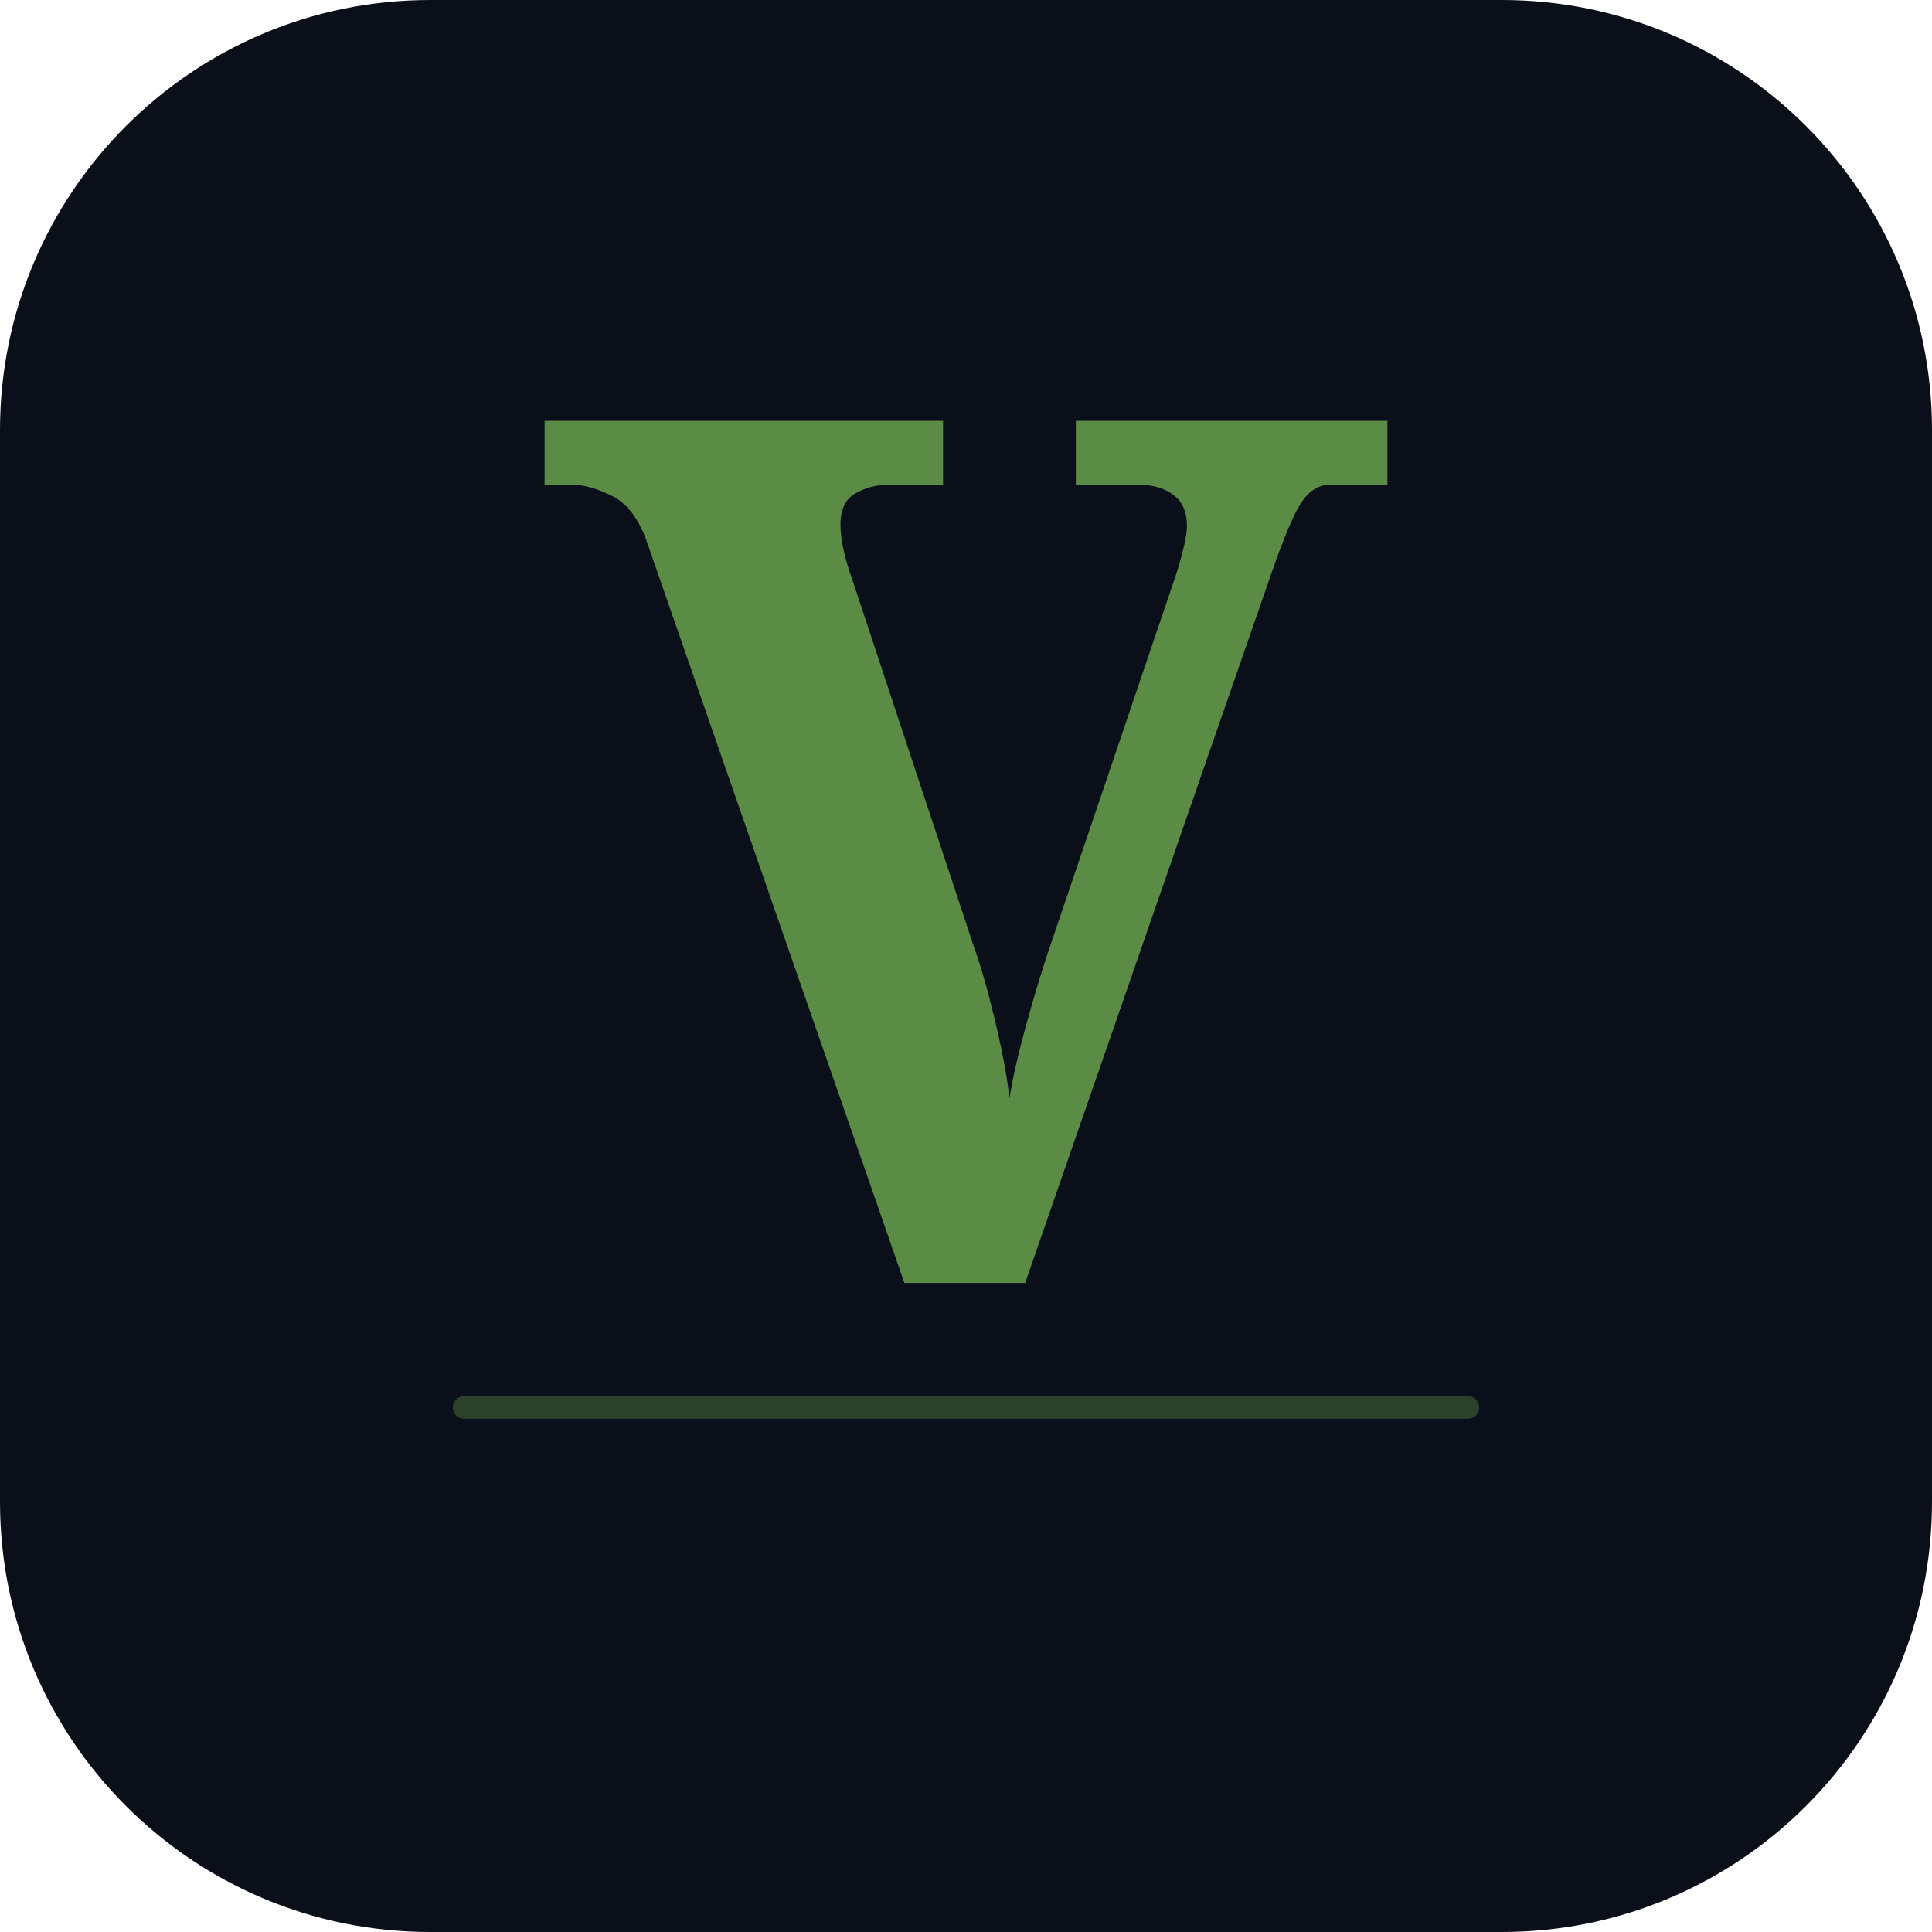
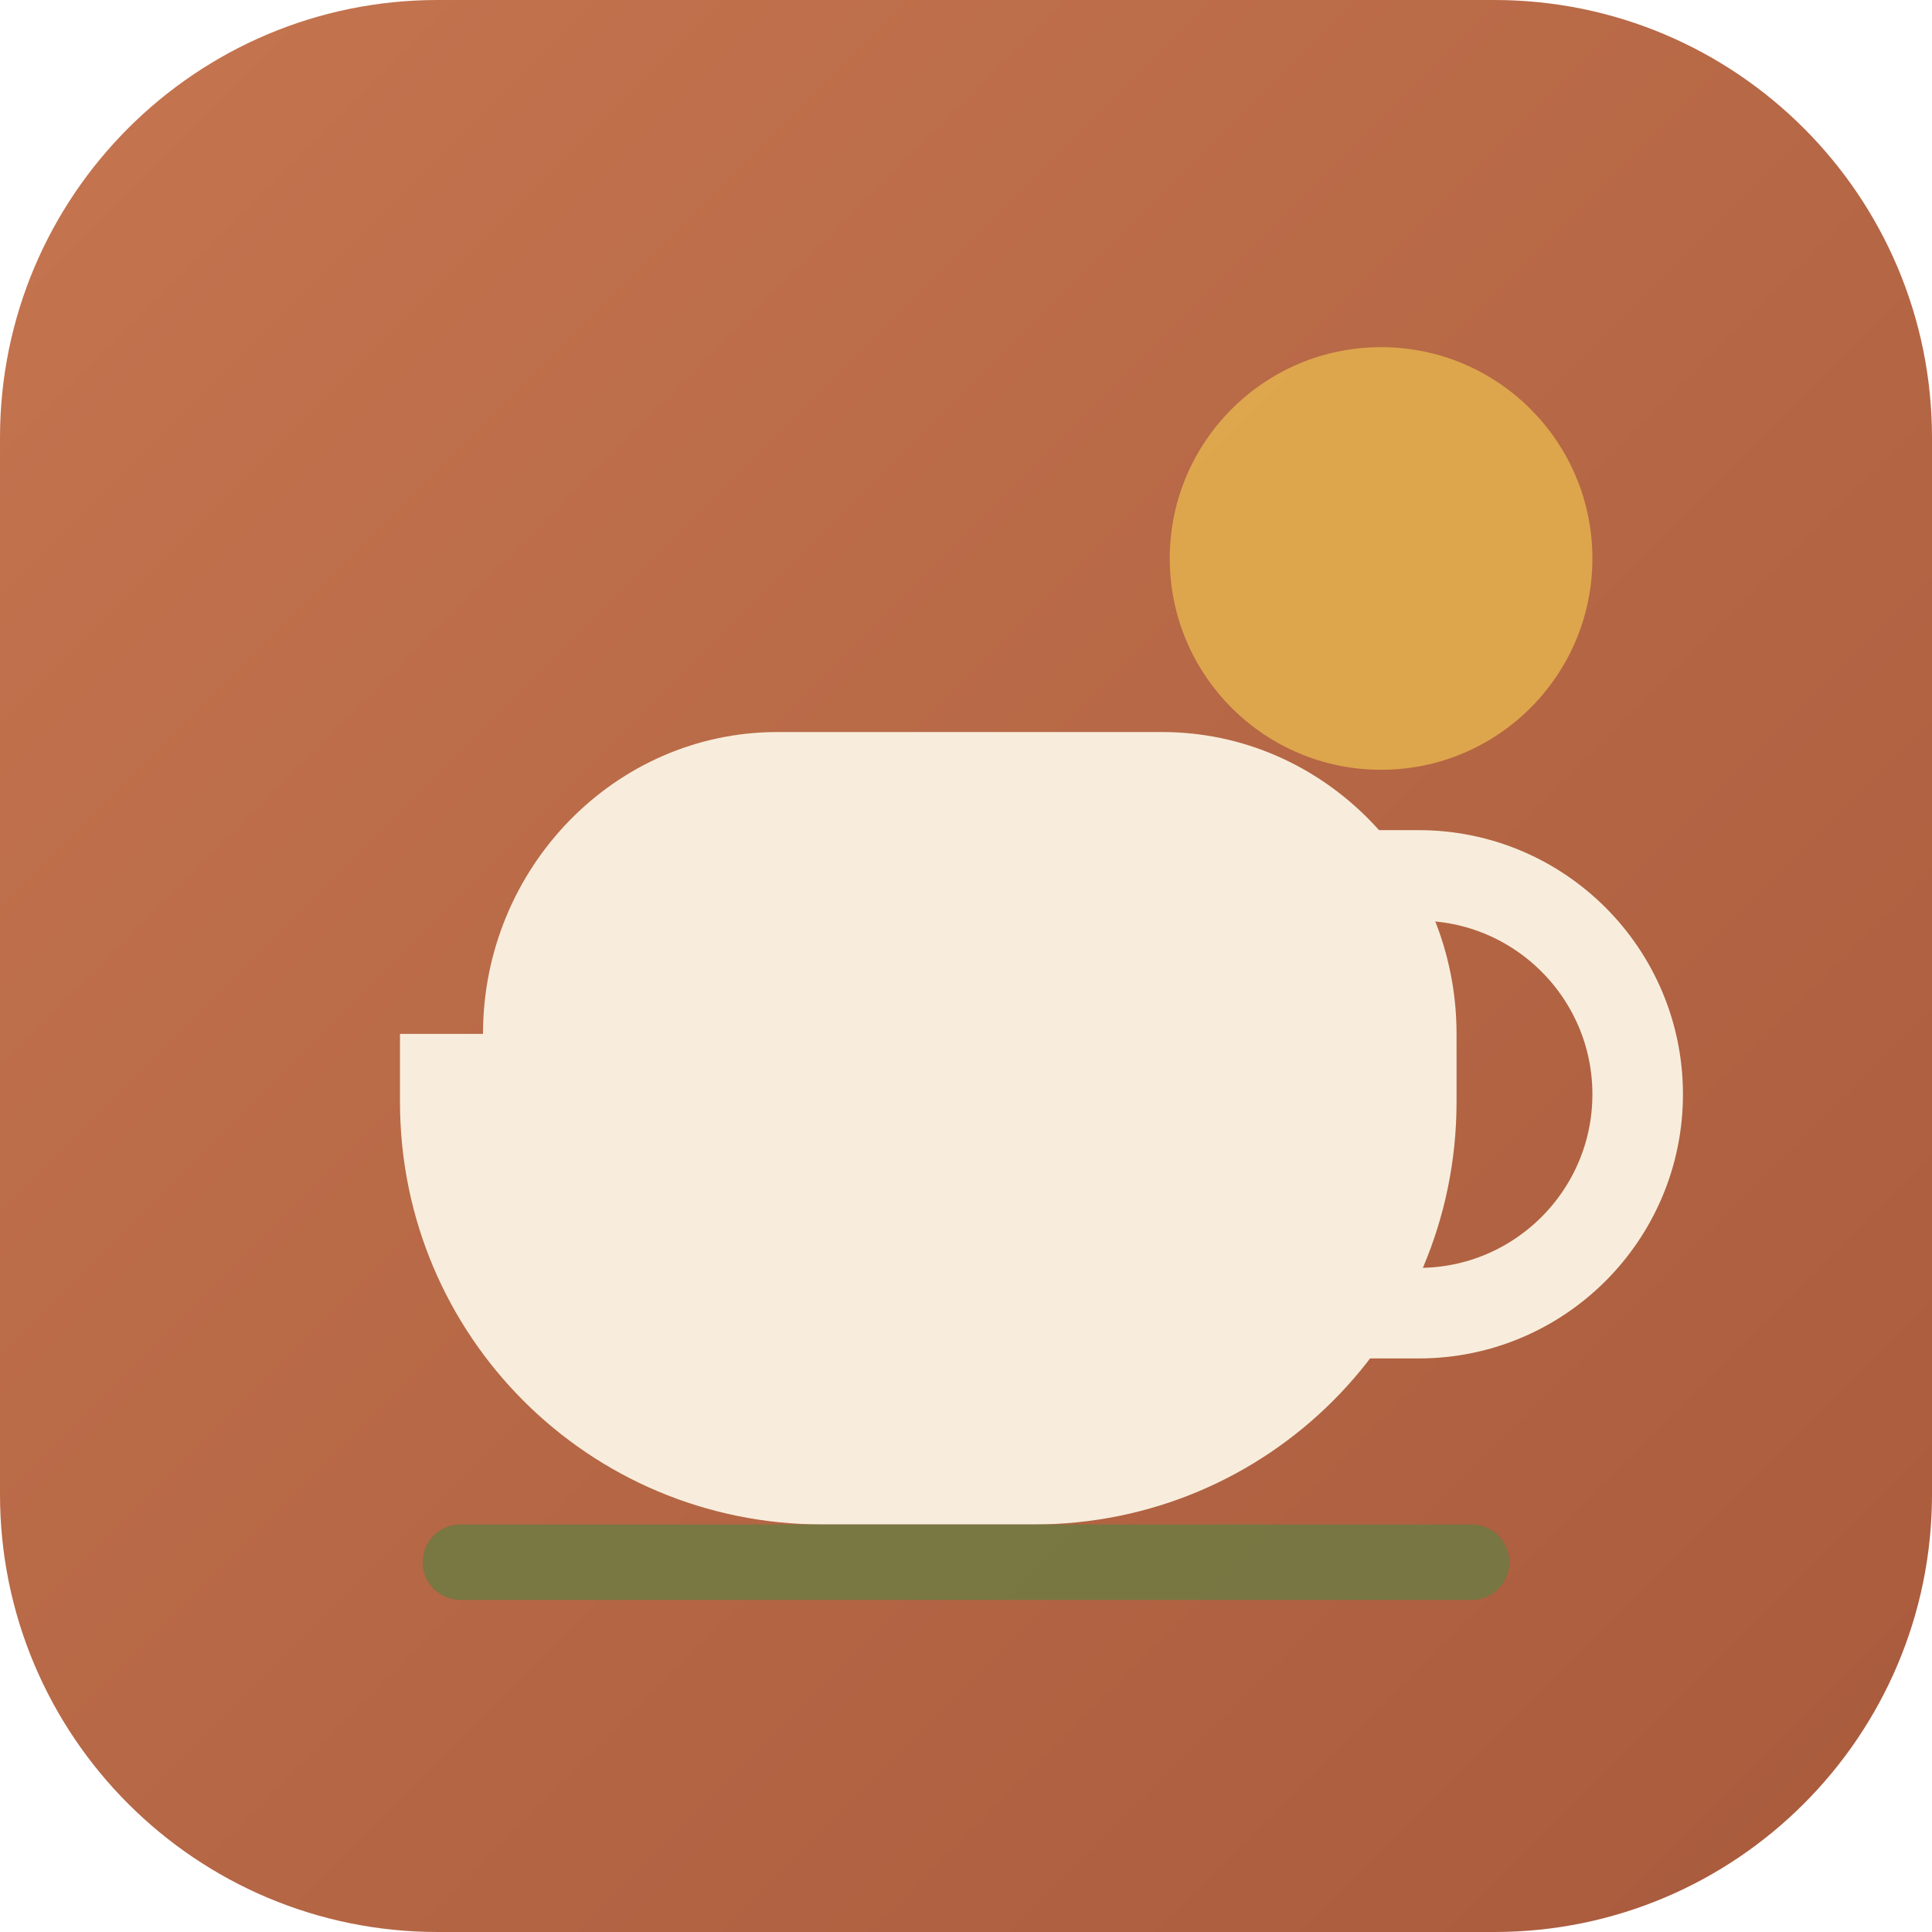
- <svg xmlns="http://www.w3.org/2000/svg" viewBox="0 0 512 512">
-   <rect width="512" height="512" rx="114" fill="#0b0f1a" />
-   <text x="256" y="340" font-family="Georgia, serif" font-size="320" font-weight="700" text-anchor="middle" fill="#5a8c46" letter-spacing="-10">V</text>
-   <rect x="120" y="370" width="272" height="6" rx="3" fill="#5a8c46" opacity="0.4" />
+ <svg xmlns="http://www.w3.org/2000/svg" viewBox="0 0 512 512" role="img" aria-label="Vita Crema favicon">
+   <defs>
+     <linearGradient id="bg" x1="0" y1="0" x2="1" y2="1">
+       <stop offset="0%" stop-color="#c5754f" />
+       <stop offset="100%" stop-color="#a85a3c" />
+     </linearGradient>
+   </defs>
+   <rect width="512" height="512" rx="116" fill="url(#bg)" />
+   <circle cx="366" cy="148" r="56" fill="#e1ab4d" opacity="0.92" />
+   <path d="M128 274c0-44 35-80 78-80h102c43 0 78 36 78 80v18c0 62-50 112-112 112h-56c-62 0-112-50-112-112v-18z" fill="#f8eddc" />
+   <path d="M346 232h30c32 0 58 26 58 58s-26 58-58 58h-20" fill="none" stroke="#f8eddc" stroke-width="24" stroke-linecap="round" />
+   <rect x="112" y="404" width="288" height="20" rx="10" fill="#6f7a42" opacity="0.85" />
</svg>
